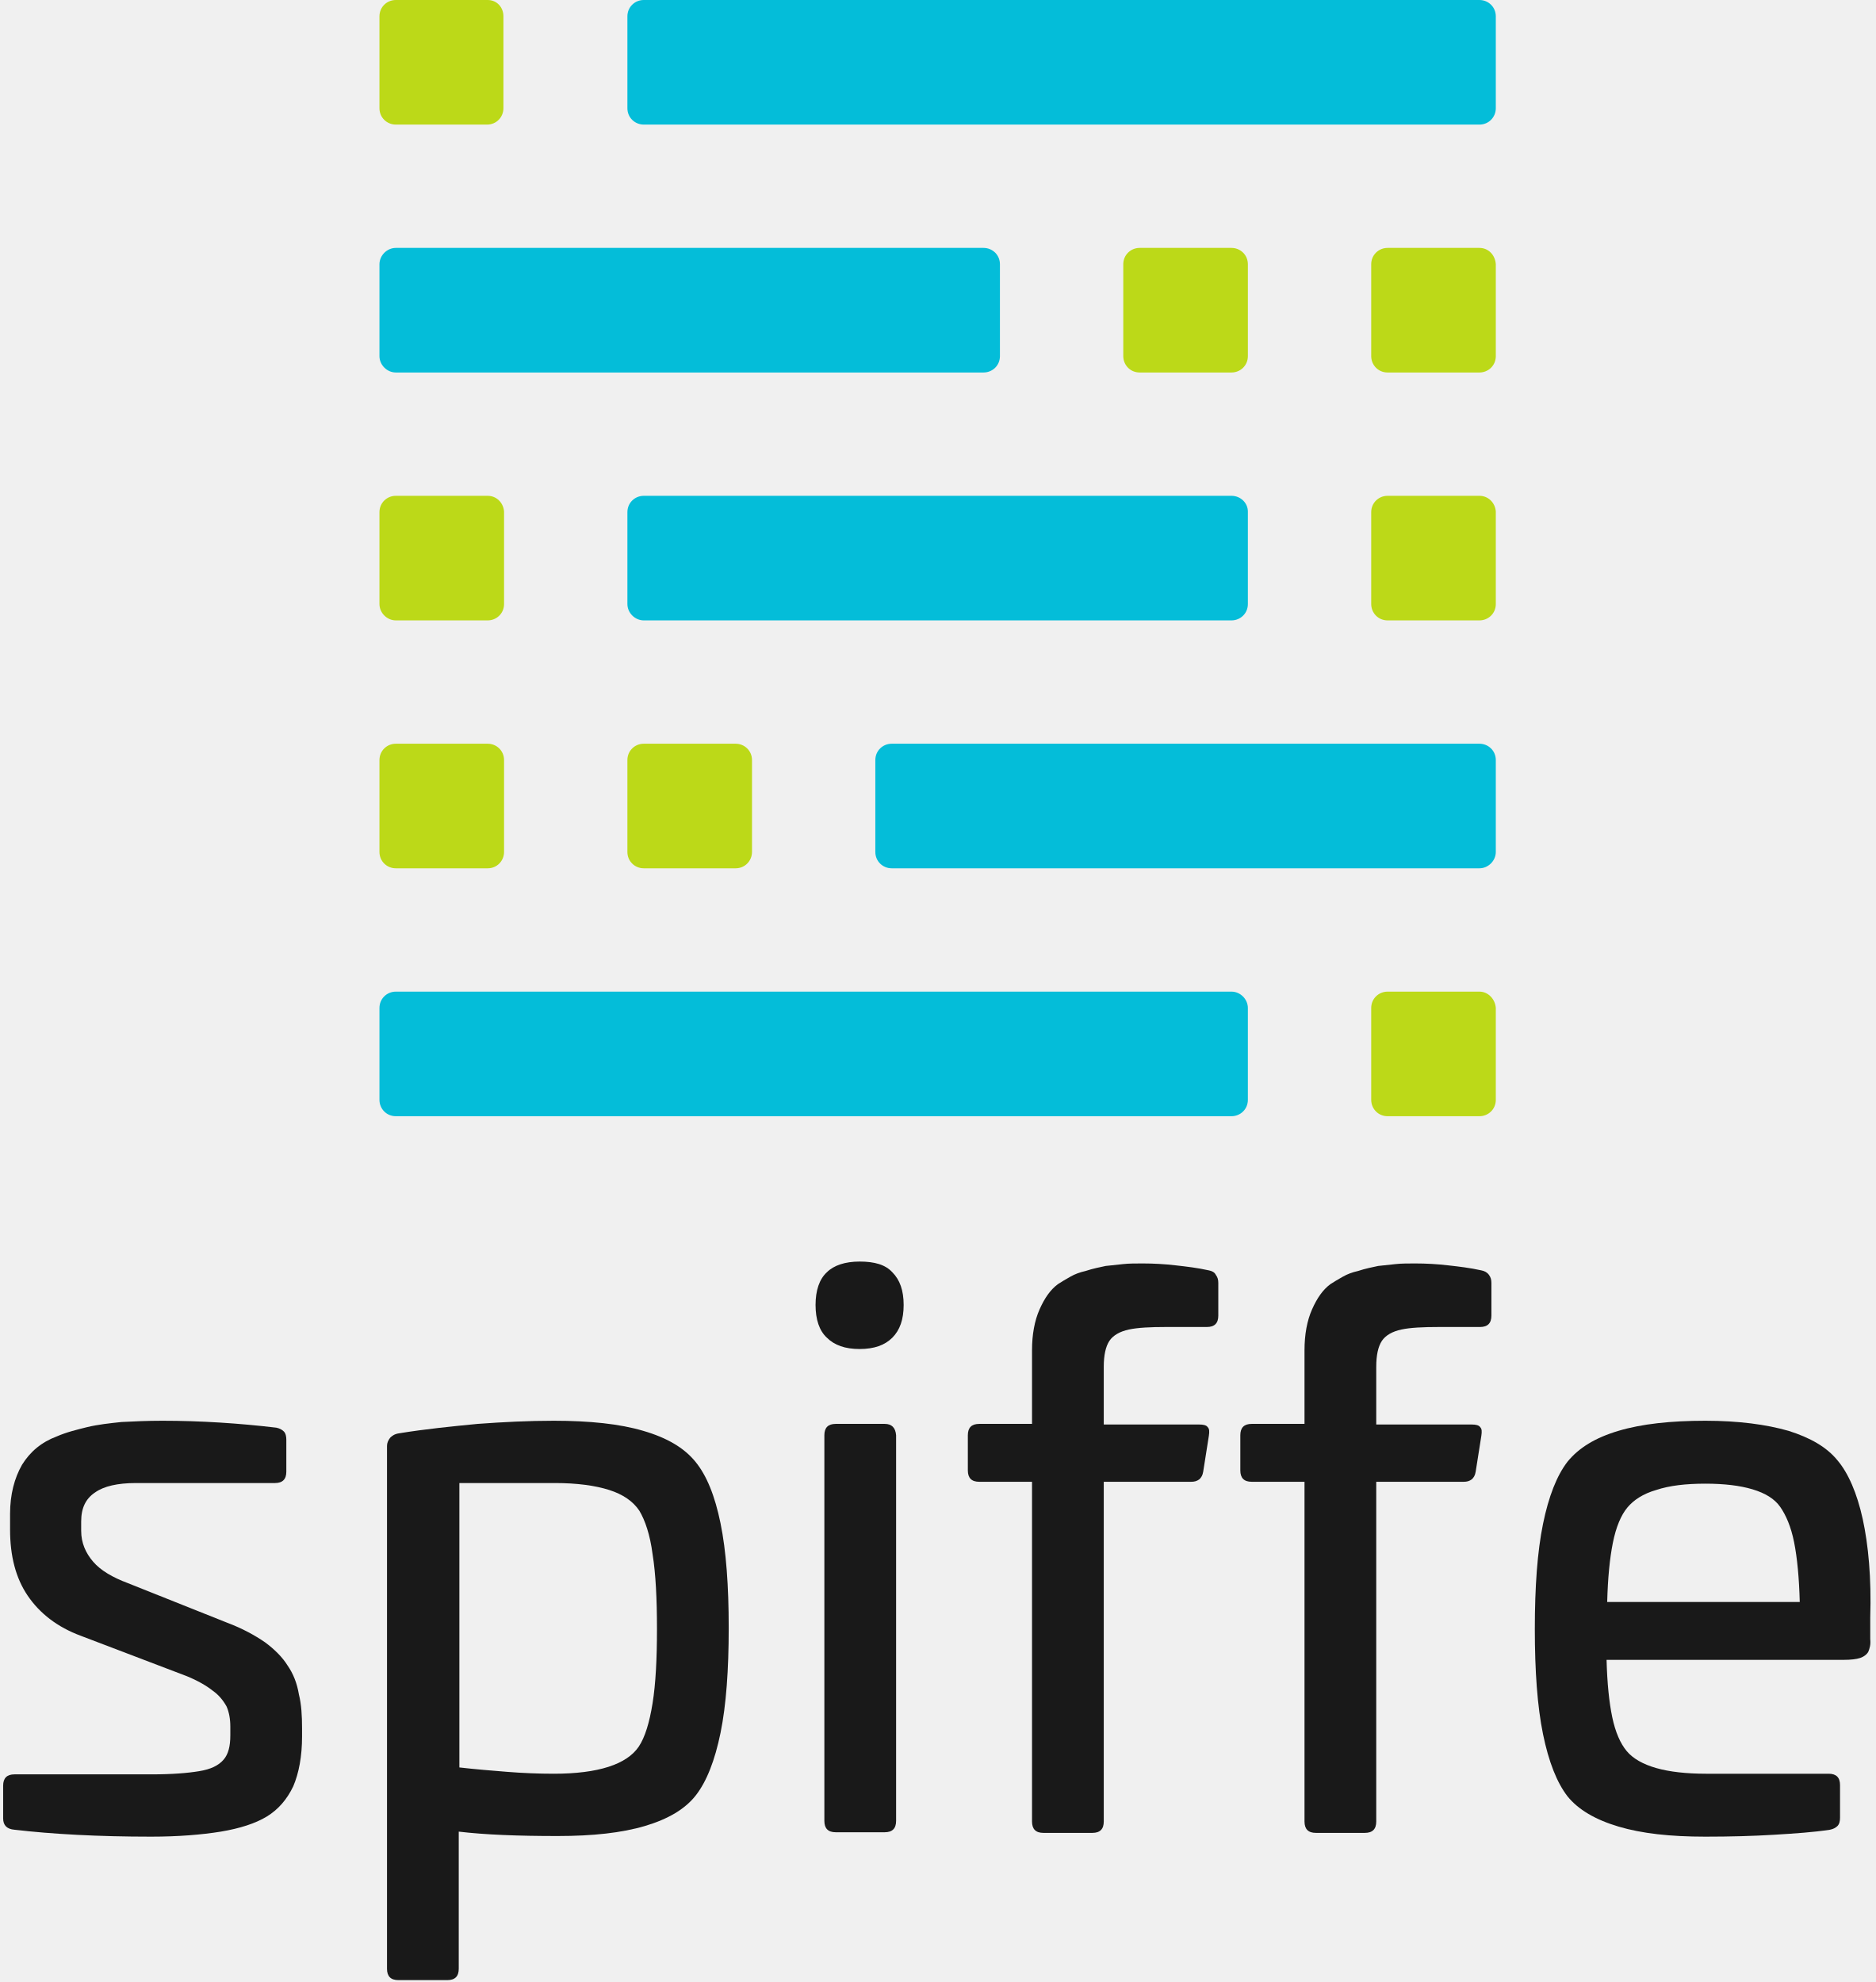
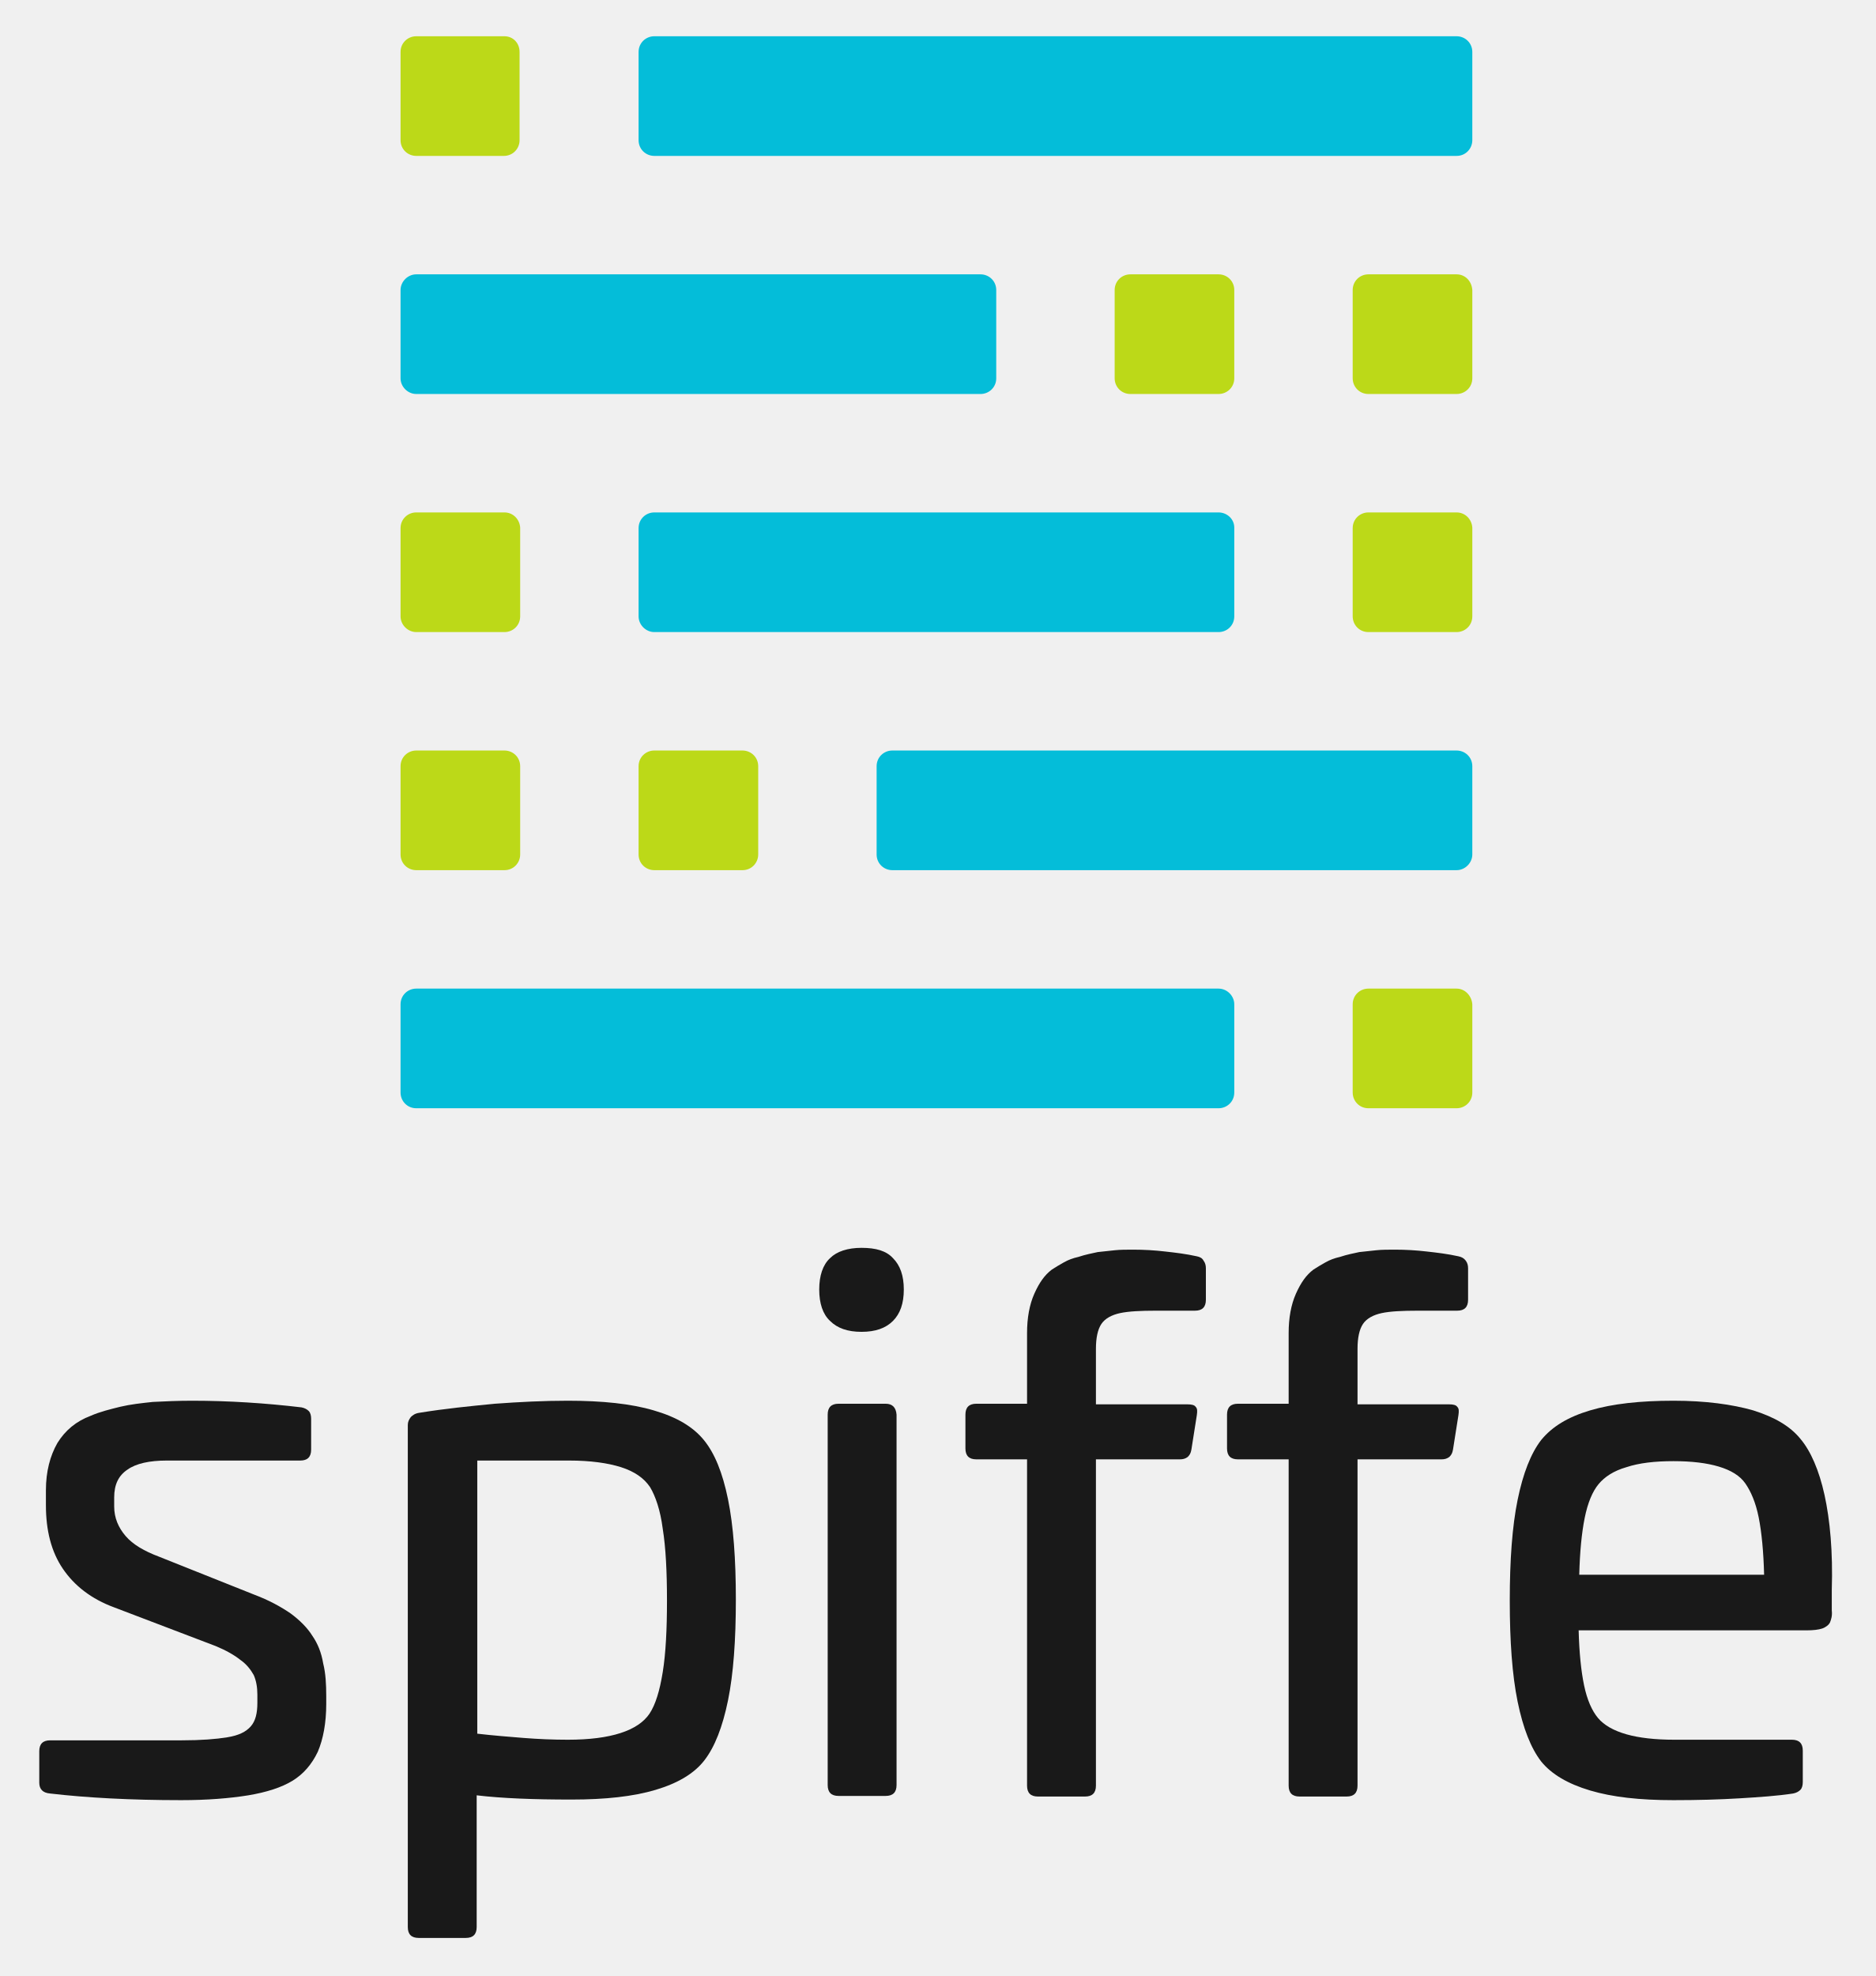
- <svg xmlns="http://www.w3.org/2000/svg" version="1.1" x="0px" y="0px" viewBox="6 6 298 315" style="enable-background:new 0 0 310.5 327;" xml:space="preserve">
+ <svg xmlns="http://www.w3.org/2000/svg" version="1.1" x="0px" y="0px" viewBox="0 0 310.5 327" style="enable-background:new 0 0 310.5 327;" xml:space="preserve">
  <style type="text/css">
	.st0{fill-rule:evenodd;clip-rule:evenodd;fill:#FFFFFF;}
	.st1{fill:#FFFFFF;}
	.st2{fill-rule:evenodd;clip-rule:evenodd;fill:#BCD918;}
	.st3{fill-rule:evenodd;clip-rule:evenodd;fill:#04BDD9;}
	.st4{fill:#191919;}
</style>
-   <g id="BG" />
+   <g id="BG">
+ </g>
  <g id="LOGO">
    <g>
      <g>
        <path class="st2" d="M68.9,6h14.6C84.9,6,86,7.1,86,8.6v14.6c0,1.4-1.1,2.6-2.6,2.6H68.9c-1.4,0-2.6-1.1-2.6-2.6V8.6     C66.3,7.1,67.5,6,68.9,6z" />
        <path class="st3" d="M108.3,6h132.8c1.4,0,2.6,1.1,2.6,2.6v14.6c0,1.4-1.1,2.6-2.6,2.6H108.3c-1.4,0-2.6-1.1-2.6-2.6V8.6     C105.7,7.1,106.9,6,108.3,6z" />
        <path class="st2" d="M241.1,45.4h-14.6c-1.4,0-2.6,1.1-2.6,2.6v14.6c0,1.4,1.1,2.6,2.6,2.6h14.6c1.4,0,2.6-1.1,2.6-2.6V48     C243.6,46.5,242.5,45.4,241.1,45.4z" />
        <path class="st3" d="M162.3,45.4H68.9c-1.4,0-2.6,1.2-2.6,2.6v14.6c0,1.4,1.2,2.6,2.6,2.6h93.4c1.4,0,2.6-1.1,2.6-2.6V48     C164.9,46.5,163.7,45.4,162.3,45.4z" />
        <path class="st2" d="M201.7,45.4h-14.6c-1.4,0-2.6,1.1-2.6,2.6v14.6c0,1.4,1.1,2.6,2.6,2.6h14.6c1.4,0,2.6-1.1,2.6-2.6V48     C204.3,46.5,203.1,45.4,201.7,45.4z" />
        <path class="st3" d="M201.7,84.8h-93.4c-1.4,0-2.6,1.1-2.6,2.6v14.6c0,1.4,1.2,2.6,2.6,2.6h93.4c1.4,0,2.6-1.1,2.6-2.6V87.3     C204.3,85.9,203.1,84.8,201.7,84.8z" />
        <path class="st2" d="M241.1,84.8h-14.6c-1.4,0-2.6,1.1-2.6,2.6v14.6c0,1.4,1.1,2.6,2.6,2.6h14.6c1.4,0,2.6-1.1,2.6-2.6V87.3     C243.6,85.9,242.5,84.8,241.1,84.8z" />
        <path class="st2" d="M83.5,84.8H68.9c-1.4,0-2.6,1.1-2.6,2.6v14.6c0,1.4,1.2,2.6,2.6,2.6h14.6c1.4,0,2.6-1.1,2.6-2.6V87.3     C86,85.9,84.9,84.8,83.5,84.8z" />
        <path class="st2" d="M68.9,124.2h14.6c1.4,0,2.6,1.1,2.6,2.6v14.6c0,1.4-1.1,2.6-2.6,2.6H68.9c-1.4,0-2.6-1.1-2.6-2.6v-14.6     C66.3,125.3,67.5,124.2,68.9,124.2z" />
        <path class="st3" d="M147.7,124.2h93.4c1.4,0,2.6,1.1,2.6,2.6v14.6c0,1.4-1.2,2.6-2.6,2.6h-93.4c-1.4,0-2.6-1.1-2.6-2.6v-14.6     C145.1,125.3,146.3,124.2,147.7,124.2z" />
        <path class="st2" d="M108.3,124.2h14.6c1.4,0,2.6,1.1,2.6,2.6v14.6c0,1.4-1.1,2.6-2.6,2.6h-14.6c-1.4,0-2.6-1.1-2.6-2.6v-14.6     C105.7,125.3,106.9,124.2,108.3,124.2z" />
        <path class="st2" d="M241.1,163.6h-14.6c-1.4,0-2.6,1.1-2.6,2.6v14.6c0,1.4,1.1,2.6,2.6,2.6h14.6c1.4,0,2.6-1.1,2.6-2.6v-14.6     C243.6,164.8,242.5,163.6,241.1,163.6z" />
        <path class="st3" d="M201.7,163.6H68.9c-1.4,0-2.6,1.1-2.6,2.6v14.6c0,1.4,1.1,2.6,2.6,2.6h132.8c1.4,0,2.6-1.1,2.6-2.6v-14.6     C204.3,164.8,203.1,163.6,201.7,163.6z" />
      </g>
      <g>
        <path class="st4" d="M51.7,270.7c-0.8-1.3-2.1-2.6-3.6-3.7c-1.6-1.1-3.6-2.2-6-3.1l-15.8-6.3c-2.4-0.9-4.3-2-5.5-3.4     c-1.2-1.4-1.9-3-1.9-4.9v-1.5c0-2.1,0.7-3.6,2.2-4.6c1.4-1,3.6-1.5,6.5-1.5h22.1c1.2,0,1.8-0.6,1.8-1.8v-5.1c0-0.5-0.1-1-0.4-1.3     c-0.3-0.3-0.7-0.5-1.2-0.6c-5.9-0.7-12-1.1-18.1-1.1c-2.4,0-4.5,0.1-6.5,0.2c-1.9,0.2-3.7,0.4-5.4,0.8c-1.6,0.4-3.3,0.8-4.9,1.5     c-2.4,0.9-4.2,2.4-5.5,4.5c-1.2,2.1-1.9,4.7-1.9,7.8v2.5c0,4.2,0.9,7.7,2.8,10.5c1.9,2.8,4.7,5,8.5,6.4l16.8,6.4     c1.7,0.7,3.1,1.5,4.1,2.3c1,0.7,1.7,1.6,2.2,2.5c0.4,0.9,0.6,2,0.6,3.2v1.4c0,1.7-0.3,3-1.1,3.9c-0.8,0.9-2,1.5-3.9,1.8     c-1.8,0.3-4.3,0.5-7.5,0.5H8.3c-1.2,0-1.8,0.6-1.8,1.8v5.2c0,1.1,0.6,1.7,1.8,1.8c6,0.7,13.3,1.1,21.7,1.1c4.3,0,8-0.3,11.1-0.8     c3-0.5,5.5-1.3,7.3-2.4c1.8-1.1,3.2-2.7,4.2-4.8c0.9-2.1,1.4-4.8,1.4-7.9v-1.3c0-2-0.1-3.8-0.5-5.4     C53.2,273.5,52.6,272,51.7,270.7z" />
        <path class="st4" d="M116.5,238.3c-1.8-2.2-4.5-3.8-8.3-4.9c-3.7-1.1-8.5-1.6-14.2-1.6c-4,0-8,0.2-12.1,0.5     c-4.1,0.4-8.2,0.8-12.5,1.5c-0.7,0.1-1.1,0.4-1.4,0.7c-0.3,0.4-0.5,0.8-0.5,1.3v83.1c0,1.2,0.6,1.8,1.8,1.8h7.8     c1.2,0,1.8-0.6,1.8-1.8v-21.8c4.2,0.5,9.4,0.7,15.7,0.7c5.6,0,10.2-0.5,13.9-1.6c3.7-1.1,6.4-2.7,8.1-4.9c1.7-2.2,3-5.5,3.9-9.9     c0.9-4.4,1.3-10,1.3-16.7c0-6.6-0.4-12.2-1.3-16.6C119.6,243.7,118.3,240.5,116.5,238.3z M109.7,276.7c-0.5,3.1-1.2,5.4-2.2,6.9     c-1.9,2.8-6.4,4.3-13.5,4.3c-2.4,0-4.9-0.1-7.4-0.3c-2.5-0.2-5-0.4-7.6-0.7v-45.2h15.2c3.5,0,6.4,0.4,8.6,1.1     c2.2,0.7,3.8,1.8,4.8,3.3c0.9,1.5,1.7,3.8,2.1,6.9c0.5,3.1,0.7,7.1,0.7,11.9C110.4,269.6,110.2,273.6,109.7,276.7z" />
        <path class="st4" d="M142.6,206.5c-2.3,0-4.1,0.6-5.2,1.7c-1.2,1.1-1.8,2.9-1.8,5.2c0,2.3,0.6,4.1,1.8,5.2     c1.2,1.2,2.9,1.8,5.2,1.8c2.3,0,4-0.6,5.2-1.8c1.2-1.2,1.8-2.9,1.8-5.2c0-2.3-0.6-4-1.8-5.2C146.7,207,145,206.5,142.6,206.5z" />
        <path class="st4" d="M146.6,232.3h-7.8c-1.2,0-1.8,0.6-1.8,1.8v61.3c0,1.2,0.6,1.8,1.8,1.8h7.8c1.2,0,1.8-0.6,1.8-1.8v-61.3     C148.3,232.9,147.7,232.3,146.6,232.3z" />
        <path class="st4" d="M198.1,207.9c-1.8-0.4-3.5-0.6-5.3-0.8c-1.7-0.2-3.5-0.3-5.2-0.3c-1.1,0-2.2,0-3.1,0.1     c-0.9,0.1-1.9,0.2-2.8,0.3c-0.9,0.2-2,0.4-3.2,0.8c-0.9,0.2-1.7,0.5-2.4,0.9c-0.7,0.4-1.4,0.8-2,1.2c-1.2,0.9-2.1,2.2-2.9,4     c-0.8,1.8-1.2,4-1.2,6.5v11.7h-8.4c-1.2,0-1.8,0.6-1.8,1.8v5.6c0,1.2,0.6,1.8,1.8,1.8h8.4v54c0,1.2,0.6,1.8,1.8,1.8h7.8     c1.2,0,1.8-0.6,1.8-1.8v-54h13.9c0.5,0,0.9-0.1,1.3-0.4c0.3-0.3,0.5-0.6,0.6-1.2l0.9-5.7c0.1-0.7,0.1-1.1-0.2-1.4     c-0.2-0.3-0.7-0.4-1.3-0.4h-15.2v-9.2c0-1.8,0.3-3.2,0.9-4.1c0.6-0.9,1.7-1.5,3.1-1.8c1.4-0.3,3.4-0.4,5.9-0.4h6.5     c1.2,0,1.8-0.6,1.8-1.8v-5.2c0-0.5-0.1-0.9-0.4-1.3C199,208.2,198.6,208,198.1,207.9z" />
        <path class="st4" d="M241.4,207.9c-1.8-0.4-3.5-0.6-5.3-0.8c-1.7-0.2-3.5-0.3-5.2-0.3c-1.1,0-2.2,0-3.1,0.1     c-0.9,0.1-1.9,0.2-2.8,0.3c-0.9,0.2-2,0.4-3.2,0.8c-0.9,0.2-1.7,0.5-2.4,0.9c-0.7,0.4-1.4,0.8-2,1.2c-1.2,0.9-2.1,2.2-2.9,4     c-0.8,1.8-1.2,4-1.2,6.5v11.7h-8.4c-1.2,0-1.8,0.6-1.8,1.8v5.6c0,1.2,0.6,1.8,1.8,1.8h8.4v54c0,1.2,0.6,1.8,1.8,1.8h7.8     c1.2,0,1.8-0.6,1.8-1.8v-54h13.9c0.5,0,0.9-0.1,1.3-0.4c0.3-0.3,0.5-0.6,0.6-1.2l0.9-5.7c0.1-0.7,0.1-1.1-0.2-1.4     c-0.2-0.3-0.7-0.4-1.3-0.4h-15.2v-9.2c0-1.8,0.3-3.2,0.9-4.1c0.6-0.9,1.7-1.5,3.1-1.8c1.4-0.3,3.4-0.4,6-0.4h6.5     c1.2,0,1.8-0.6,1.8-1.8v-5.2c0-0.5-0.1-0.9-0.4-1.3C242.3,208.2,241.9,208,241.4,207.9z" />
        <path class="st4" d="M302,247.4c-0.9-4.1-2.3-7.3-4-9.3c-1.7-2.1-4.3-3.6-7.8-4.7c-3.5-1-7.9-1.6-13.2-1.6     c-5.5,0-10.1,0.5-13.8,1.6c-3.7,1.1-6.3,2.7-8.1,4.9c-1.7,2.2-3,5.5-3.9,9.9c-0.9,4.4-1.3,10-1.3,16.7c0,6.7,0.4,12.3,1.3,16.7     c0.9,4.4,2.2,7.7,3.9,9.9c1.7,2.1,4.4,3.7,8.1,4.8c3.7,1.1,8.2,1.6,13.8,1.6c4,0,7.6-0.1,10.9-0.3c3.3-0.2,6.3-0.4,8.9-0.8     c0.5-0.1,0.9-0.3,1.2-0.6c0.3-0.3,0.4-0.8,0.4-1.3v-5.2c0-1.2-0.6-1.8-1.8-1.8h-19.5c-3.1,0-5.8-0.3-7.9-0.9     c-2.1-0.6-3.7-1.5-4.7-2.7c-1-1.2-1.8-3-2.3-5.4c-0.5-2.4-0.8-5.4-0.9-9.1h37.7c1.1,0,2-0.1,2.6-0.3c0.6-0.2,1.1-0.6,1.3-1     c0.2-0.5,0.4-1.1,0.3-2v-3.4C303.4,256.8,302.9,251.5,302,247.4z M261.4,260.6c0.1-3.8,0.4-6.9,0.9-9.4c0.5-2.5,1.3-4.4,2.3-5.6     c1-1.2,2.5-2.2,4.6-2.8c2.1-0.7,4.7-1,7.8-1c3,0,5.5,0.3,7.5,0.9c2,0.6,3.5,1.5,4.4,2.8c0.9,1.3,1.7,3.1,2.2,5.6     c0.5,2.5,0.8,5.7,0.9,9.5H261.4z" />
      </g>
    </g>
  </g>
</svg>
